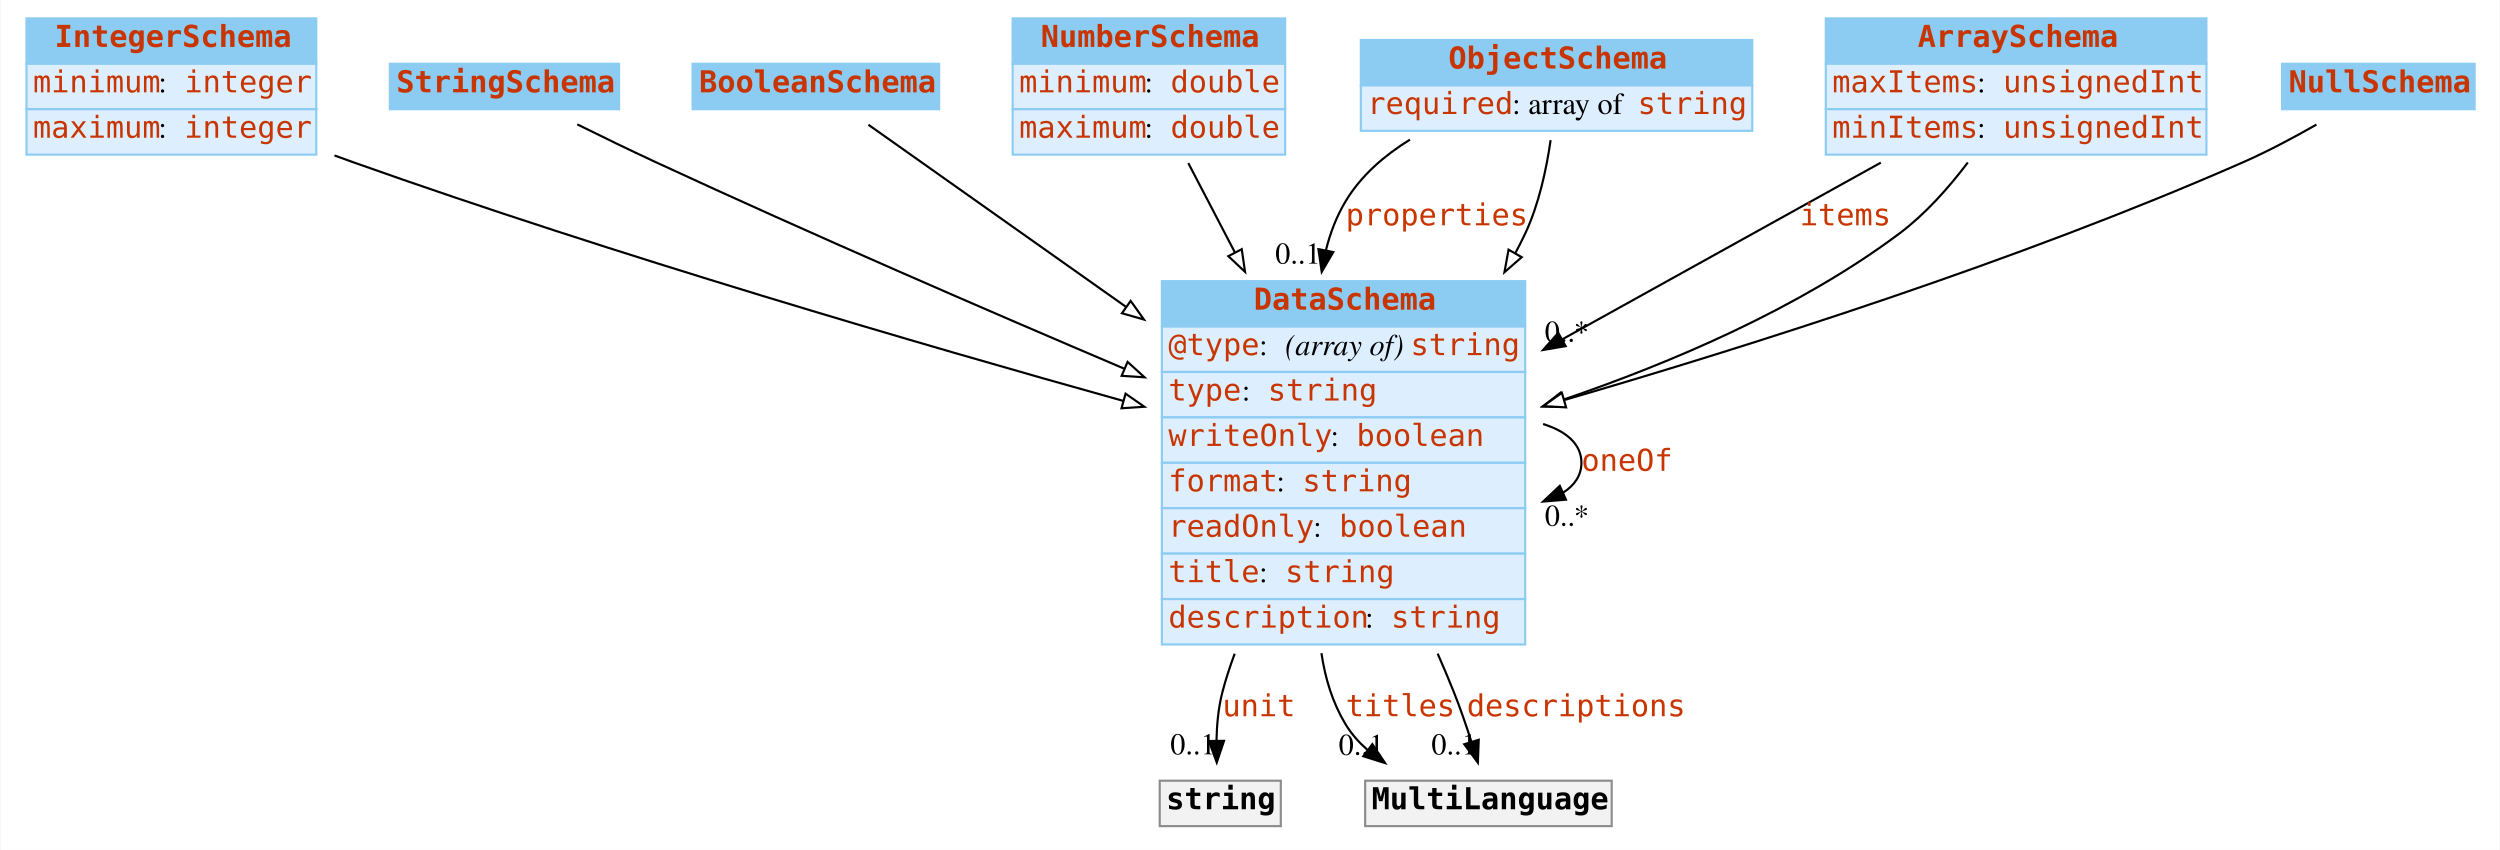
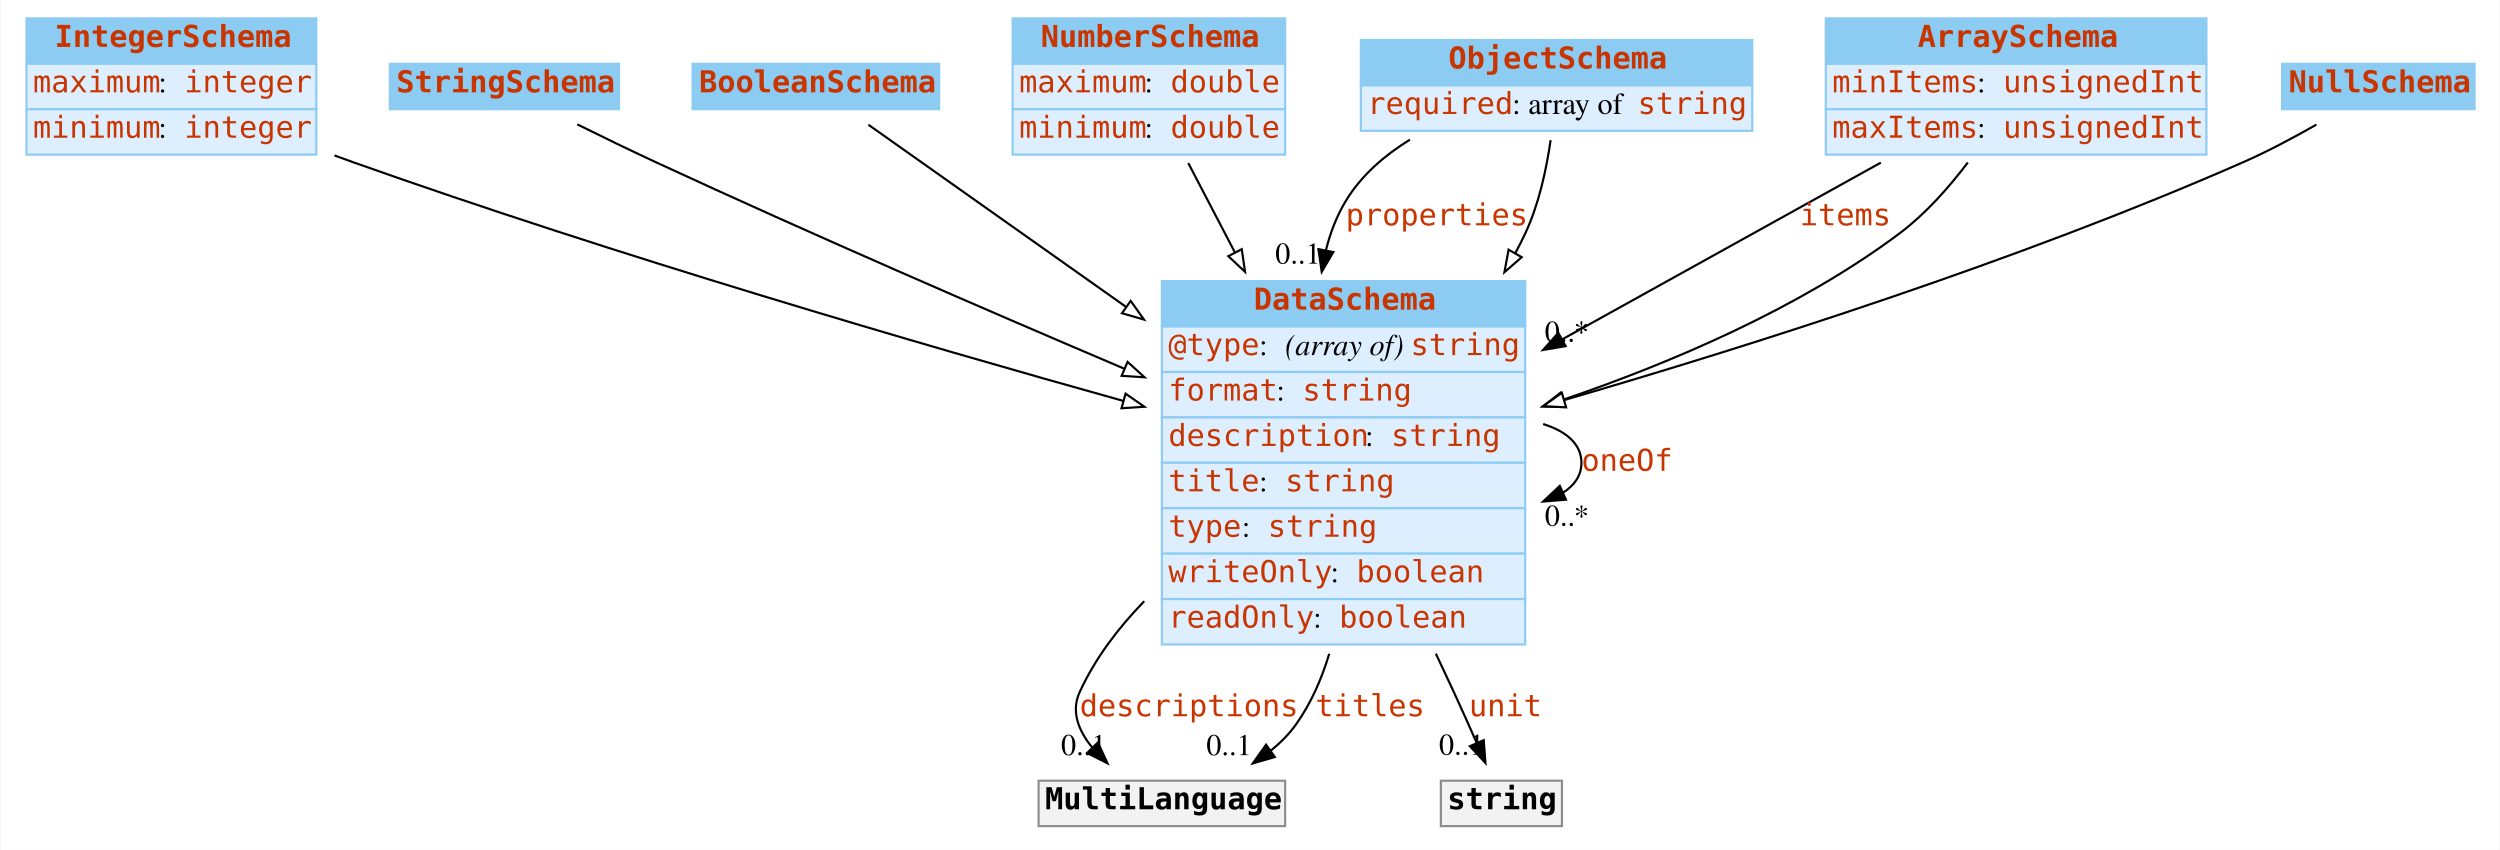
<svg xmlns="http://www.w3.org/2000/svg" width="1156pt" height="393pt" viewBox="0.00 0.00 1155.50 393.00">
  <g id="graph0" class="graph" transform="scale(1 1) rotate(0) translate(4 389)">
    <polygon fill="white" stroke="none" points="-4,4 -4,-389 1151.5,-389 1151.5,4 -4,4" />
    <g id="node1" class="node">
      <polygon fill="#8ccbf2" stroke="none" points="8,-359.5 8,-380.5 142,-380.5 142,-359.5 8,-359.5" />
      <polygon fill="none" stroke="#8ccbf2" points="8,-359.5 8,-380.5 142,-380.5 142,-359.5 8,-359.5" />
      <text text-anchor="start" x="21" y="-367.3" font-family="mono" font-weight="bold" font-size="14.00" fill="#c83500">IntegerSchema</text>
      <polygon fill="#ddeeff" stroke="none" points="8,-338.5 8,-359.5 142,-359.5 142,-338.5 8,-338.5" />
      <polygon fill="none" stroke="#8ccbf2" points="8,-338.5 8,-359.5 142,-359.5 142,-338.5 8,-338.5" />
-       <text text-anchor="start" x="11" y="-346.3" font-family="mono" font-size="14.00" fill="#c83500">minimum</text>
+       <text text-anchor="start" x="11" y="-346.3" font-family="mono" font-size="14.00" fill="#c83500">maximum</text>
      <text text-anchor="start" x="69" y="-346.3" font-family="Times,serif" font-size="14.00"> : </text>
      <text text-anchor="start" x="81" y="-346.3" font-family="mono" font-size="14.00" fill="#c83500">integer</text>
      <polygon fill="#ddeeff" stroke="none" points="8,-317.5 8,-338.5 142,-338.5 142,-317.5 8,-317.5" />
      <polygon fill="none" stroke="#8ccbf2" points="8,-317.5 8,-338.5 142,-338.5 142,-317.5 8,-317.5" />
-       <text text-anchor="start" x="11" y="-325.3" font-family="mono" font-size="14.00" fill="#c83500">maximum</text>
+       <text text-anchor="start" x="11" y="-325.3" font-family="mono" font-size="14.00" fill="#c83500">minimum</text>
      <text text-anchor="start" x="69" y="-325.3" font-family="Times,serif" font-size="14.00"> : </text>
      <text text-anchor="start" x="81" y="-325.3" font-family="mono" font-size="14.00" fill="#c83500">integer</text>
    </g>
    <g id="node8" class="node">
      <polygon fill="#8ccbf2" stroke="none" points="533,-238 533,-259 701,-259 701,-238 533,-238" />
      <polygon fill="none" stroke="#8ccbf2" points="533,-238 533,-259 701,-259 701,-238 533,-238" />
      <text text-anchor="start" x="575.5" y="-245.8" font-family="mono" font-weight="bold" font-size="14.00" fill="#c83500">DataSchema</text>
      <polygon fill="#ddeeff" stroke="none" points="533,-217 533,-238 701,-238 701,-217 533,-217" />
      <polygon fill="none" stroke="#8ccbf2" points="533,-217 533,-238 701,-238 701,-217 533,-217" />
      <text text-anchor="start" x="536" y="-224.8" font-family="mono" font-size="14.00" fill="#c83500">@type</text>
      <text text-anchor="start" x="578" y="-224.8" font-family="Times,serif" font-size="14.00"> : </text>
      <text text-anchor="start" x="590" y="-224.8" font-family="Times,serif" font-style="italic" font-size="14.00">(array of) </text>
      <text text-anchor="start" x="648" y="-224.8" font-family="mono" font-size="14.00" fill="#c83500">string</text>
      <polygon fill="#ddeeff" stroke="none" points="533,-196 533,-217 701,-217 701,-196 533,-196" />
      <polygon fill="none" stroke="#8ccbf2" points="533,-196 533,-217 701,-217 701,-196 533,-196" />
-       <text text-anchor="start" x="536" y="-203.8" font-family="mono" font-size="14.00" fill="#c83500">type</text>
-       <text text-anchor="start" x="570" y="-203.8" font-family="Times,serif" font-size="14.00"> : </text>
-       <text text-anchor="start" x="582" y="-203.8" font-family="mono" font-size="14.00" fill="#c83500">string</text>
+       <text text-anchor="start" x="536" y="-203.8" font-family="mono" font-size="14.00" fill="#c83500">format</text>
+       <text text-anchor="start" x="586" y="-203.8" font-family="Times,serif" font-size="14.00"> : </text>
+       <text text-anchor="start" x="598" y="-203.8" font-family="mono" font-size="14.00" fill="#c83500">string</text>
      <polygon fill="#ddeeff" stroke="none" points="533,-175 533,-196 701,-196 701,-175 533,-175" />
      <polygon fill="none" stroke="#8ccbf2" points="533,-175 533,-196 701,-196 701,-175 533,-175" />
-       <text text-anchor="start" x="536" y="-182.8" font-family="mono" font-size="14.00" fill="#c83500">writeOnly</text>
-       <text text-anchor="start" x="611" y="-182.8" font-family="Times,serif" font-size="14.00"> : </text>
-       <text text-anchor="start" x="623" y="-182.8" font-family="mono" font-size="14.00" fill="#c83500">boolean</text>
+       <text text-anchor="start" x="536" y="-182.8" font-family="mono" font-size="14.00" fill="#c83500">description</text>
+       <text text-anchor="start" x="627" y="-182.8" font-family="Times,serif" font-size="14.00"> : </text>
+       <text text-anchor="start" x="639" y="-182.8" font-family="mono" font-size="14.00" fill="#c83500">string</text>
      <polygon fill="#ddeeff" stroke="none" points="533,-154 533,-175 701,-175 701,-154 533,-154" />
      <polygon fill="none" stroke="#8ccbf2" points="533,-154 533,-175 701,-175 701,-154 533,-154" />
-       <text text-anchor="start" x="536" y="-161.8" font-family="mono" font-size="14.00" fill="#c83500">format</text>
-       <text text-anchor="start" x="586" y="-161.8" font-family="Times,serif" font-size="14.00"> : </text>
-       <text text-anchor="start" x="598" y="-161.8" font-family="mono" font-size="14.00" fill="#c83500">string</text>
+       <text text-anchor="start" x="536" y="-161.8" font-family="mono" font-size="14.00" fill="#c83500">title</text>
+       <text text-anchor="start" x="578" y="-161.8" font-family="Times,serif" font-size="14.00"> : </text>
+       <text text-anchor="start" x="590" y="-161.8" font-family="mono" font-size="14.00" fill="#c83500">string</text>
      <polygon fill="#ddeeff" stroke="none" points="533,-133 533,-154 701,-154 701,-133 533,-133" />
      <polygon fill="none" stroke="#8ccbf2" points="533,-133 533,-154 701,-154 701,-133 533,-133" />
-       <text text-anchor="start" x="536" y="-140.8" font-family="mono" font-size="14.00" fill="#c83500">readOnly</text>
-       <text text-anchor="start" x="603" y="-140.8" font-family="Times,serif" font-size="14.00"> : </text>
-       <text text-anchor="start" x="615" y="-140.8" font-family="mono" font-size="14.00" fill="#c83500">boolean</text>
+       <text text-anchor="start" x="536" y="-140.8" font-family="mono" font-size="14.00" fill="#c83500">type</text>
+       <text text-anchor="start" x="570" y="-140.8" font-family="Times,serif" font-size="14.00"> : </text>
+       <text text-anchor="start" x="582" y="-140.8" font-family="mono" font-size="14.00" fill="#c83500">string</text>
      <polygon fill="#ddeeff" stroke="none" points="533,-112 533,-133 701,-133 701,-112 533,-112" />
      <polygon fill="none" stroke="#8ccbf2" points="533,-112 533,-133 701,-133 701,-112 533,-112" />
-       <text text-anchor="start" x="536" y="-119.8" font-family="mono" font-size="14.00" fill="#c83500">title</text>
-       <text text-anchor="start" x="578" y="-119.8" font-family="Times,serif" font-size="14.00"> : </text>
-       <text text-anchor="start" x="590" y="-119.8" font-family="mono" font-size="14.00" fill="#c83500">string</text>
+       <text text-anchor="start" x="536" y="-119.8" font-family="mono" font-size="14.00" fill="#c83500">writeOnly</text>
+       <text text-anchor="start" x="611" y="-119.8" font-family="Times,serif" font-size="14.00"> : </text>
+       <text text-anchor="start" x="623" y="-119.8" font-family="mono" font-size="14.00" fill="#c83500">boolean</text>
      <polygon fill="#ddeeff" stroke="none" points="533,-91 533,-112 701,-112 701,-91 533,-91" />
      <polygon fill="none" stroke="#8ccbf2" points="533,-91 533,-112 701,-112 701,-91 533,-91" />
-       <text text-anchor="start" x="536" y="-98.8" font-family="mono" font-size="14.00" fill="#c83500">description</text>
-       <text text-anchor="start" x="627" y="-98.8" font-family="Times,serif" font-size="14.00"> : </text>
-       <text text-anchor="start" x="639" y="-98.8" font-family="mono" font-size="14.00" fill="#c83500">string</text>
+       <text text-anchor="start" x="536" y="-98.8" font-family="mono" font-size="14.00" fill="#c83500">readOnly</text>
+       <text text-anchor="start" x="603" y="-98.8" font-family="Times,serif" font-size="14.00"> : </text>
+       <text text-anchor="start" x="615" y="-98.8" font-family="mono" font-size="14.00" fill="#c83500">boolean</text>
    </g>
-     <g id="edge7" class="edge">
+     <g id="edge10" class="edge">
      <path fill="none" stroke="black" d="M150.423,-317.119C153.311,-316.046 156.177,-315.002 159,-314 279.933,-271.06 421.752,-229.676 515.176,-203.616" />
      <polygon fill="white" stroke="black" points="516.215,-206.961 524.91,-200.908 514.338,-200.217 516.215,-206.961" />
    </g>
    <g id="node2" class="node">
      <polygon fill="#8ccbf2" stroke="none" points="176,-338.5 176,-359.5 282,-359.5 282,-338.5 176,-338.5" />
      <polygon fill="none" stroke="#8ccbf2" points="176,-338.5 176,-359.5 282,-359.5 282,-338.5 176,-338.5" />
      <text text-anchor="start" x="179" y="-346.3" font-family="mono" font-weight="bold" font-size="14.00" fill="#c83500">StringSchema</text>
    </g>
    <g id="edge13" class="edge">
      <path fill="none" stroke="black" d="M262.665,-331.497C274.136,-325.813 287.074,-319.522 299,-314 370.814,-280.745 452.757,-245.242 515.474,-218.575" />
      <polygon fill="white" stroke="black" points="517.141,-221.67 524.977,-214.539 514.405,-215.226 517.141,-221.67" />
    </g>
    <g id="node3" class="node">
      <polygon fill="#8ccbf2" stroke="none" points="316,-338.5 316,-359.5 430,-359.5 430,-338.5 316,-338.5" />
      <polygon fill="none" stroke="#8ccbf2" points="316,-338.5 316,-359.5 430,-359.5 430,-338.5 316,-338.5" />
      <text text-anchor="start" x="319" y="-346.3" font-family="mono" font-weight="bold" font-size="14.00" fill="#c83500">BooleanSchema</text>
    </g>
    <g id="edge11" class="edge">
      <path fill="none" stroke="black" d="M397.288,-331.329C425.145,-311.635 472.619,-278.073 516.324,-247.174" />
      <polygon fill="white" stroke="black" points="518.576,-249.869 524.721,-241.238 514.535,-244.153 518.576,-249.869" />
    </g>
    <g id="node4" class="node">
      <polygon fill="#8ccbf2" stroke="none" points="464,-359.5 464,-380.5 590,-380.5 590,-359.5 464,-359.5" />
      <polygon fill="none" stroke="#8ccbf2" points="464,-359.5 464,-380.5 590,-380.5 590,-359.5 464,-359.5" />
      <text text-anchor="start" x="477" y="-367.3" font-family="mono" font-weight="bold" font-size="14.00" fill="#c83500">NumberSchema</text>
      <polygon fill="#ddeeff" stroke="none" points="464,-338.5 464,-359.5 590,-359.5 590,-338.5 464,-338.5" />
      <polygon fill="none" stroke="#8ccbf2" points="464,-338.5 464,-359.5 590,-359.5 590,-338.5 464,-338.5" />
-       <text text-anchor="start" x="467" y="-346.3" font-family="mono" font-size="14.00" fill="#c83500">minimum</text>
+       <text text-anchor="start" x="467" y="-346.3" font-family="mono" font-size="14.00" fill="#c83500">maximum</text>
      <text text-anchor="start" x="525" y="-346.3" font-family="Times,serif" font-size="14.00"> : </text>
      <text text-anchor="start" x="537" y="-346.3" font-family="mono" font-size="14.00" fill="#c83500">double</text>
      <polygon fill="#ddeeff" stroke="none" points="464,-317.5 464,-338.5 590,-338.5 590,-317.5 464,-317.5" />
      <polygon fill="none" stroke="#8ccbf2" points="464,-317.5 464,-338.5 590,-338.5 590,-317.5 464,-317.5" />
-       <text text-anchor="start" x="467" y="-325.3" font-family="mono" font-size="14.00" fill="#c83500">maximum</text>
+       <text text-anchor="start" x="467" y="-325.3" font-family="mono" font-size="14.00" fill="#c83500">minimum</text>
      <text text-anchor="start" x="525" y="-325.3" font-family="Times,serif" font-size="14.00"> : </text>
      <text text-anchor="start" x="537" y="-325.3" font-family="mono" font-size="14.00" fill="#c83500">double</text>
    </g>
-     <g id="edge10" class="edge">
+     <g id="edge7" class="edge">
      <path fill="none" stroke="black" d="M545.213,-313.592C551.551,-301.445 559.003,-287.161 566.665,-272.476" />
      <polygon fill="white" stroke="black" points="569.931,-273.781 571.454,-263.296 563.725,-270.543 569.931,-273.781" />
    </g>
    <g id="node5" class="node">
      <polygon fill="#8ccbf2" stroke="none" points="625,-349.5 625,-370.5 806,-370.5 806,-349.5 625,-349.5" />
      <polygon fill="none" stroke="#8ccbf2" points="625,-349.5 625,-370.5 806,-370.5 806,-349.5 625,-349.5" />
      <text text-anchor="start" x="665.5" y="-357.3" font-family="mono" font-weight="bold" font-size="14.00" fill="#c83500">ObjectSchema</text>
      <polygon fill="#ddeeff" stroke="none" points="625,-328.5 625,-349.5 806,-349.5 806,-328.5 625,-328.5" />
      <polygon fill="none" stroke="#8ccbf2" points="625,-328.5 625,-349.5 806,-349.5 806,-328.5 625,-328.5" />
      <text text-anchor="start" x="628" y="-336.3" font-family="mono" font-size="14.00" fill="#c83500">required</text>
      <text text-anchor="start" x="695" y="-336.3" font-family="Times,serif" font-size="14.00"> : array of </text>
      <text text-anchor="start" x="753" y="-336.3" font-family="mono" font-size="14.00" fill="#c83500">string</text>
    </g>
    <g id="edge1" class="edge">
      <path fill="none" stroke="black" d="M647.716,-324.433C635.888,-317.136 625.106,-307.814 618,-296 613.763,-288.956 610.808,-281.232 608.841,-273.206" />
      <polygon fill="black" stroke="black" points="612.257,-272.439 606.912,-263.291 605.386,-273.776 612.257,-272.439" />
      <text text-anchor="start" x="618" y="-284.8" font-family="mono" font-size="14.00" fill="#c83500">properties</text>
      <text text-anchor="middle" x="595.912" y="-267.091" font-family="Times,serif" font-size="14.00">0..1</text>
    </g>
-     <g id="edge8" class="edge">
+     <g id="edge9" class="edge">
      <path fill="none" stroke="black" d="M712.756,-324.198C710.854,-310.948 707.367,-294.538 701,-281 699.584,-277.99 698.066,-274.989 696.46,-272.007" />
      <polygon fill="white" stroke="black" points="699.39,-270.079 691.4,-263.122 693.308,-273.543 699.39,-270.079" />
    </g>
    <g id="node6" class="node">
      <polygon fill="#8ccbf2" stroke="none" points="840,-359.5 840,-380.5 1016,-380.5 1016,-359.5 840,-359.5" />
      <polygon fill="none" stroke="#8ccbf2" points="840,-359.5 840,-380.5 1016,-380.5 1016,-359.5 840,-359.5" />
      <text text-anchor="start" x="882.5" y="-367.3" font-family="mono" font-weight="bold" font-size="14.00" fill="#c83500">ArraySchema</text>
      <polygon fill="#ddeeff" stroke="none" points="840,-338.5 840,-359.5 1016,-359.5 1016,-338.5 840,-338.5" />
      <polygon fill="none" stroke="#8ccbf2" points="840,-338.5 840,-359.5 1016,-359.5 1016,-338.5 840,-338.5" />
-       <text text-anchor="start" x="843" y="-346.3" font-family="mono" font-size="14.00" fill="#c83500">maxItems</text>
+       <text text-anchor="start" x="843" y="-346.3" font-family="mono" font-size="14.00" fill="#c83500">minItems</text>
      <text text-anchor="start" x="910" y="-346.3" font-family="Times,serif" font-size="14.00"> : </text>
      <text text-anchor="start" x="922" y="-346.3" font-family="mono" font-size="14.00" fill="#c83500">unsignedInt</text>
      <polygon fill="#ddeeff" stroke="none" points="840,-317.5 840,-338.5 1016,-338.5 1016,-317.5 840,-317.5" />
      <polygon fill="none" stroke="#8ccbf2" points="840,-317.5 840,-338.5 1016,-338.5 1016,-317.5 840,-317.5" />
-       <text text-anchor="start" x="843" y="-325.3" font-family="mono" font-size="14.00" fill="#c83500">minItems</text>
+       <text text-anchor="start" x="843" y="-325.3" font-family="mono" font-size="14.00" fill="#c83500">maxItems</text>
      <text text-anchor="start" x="910" y="-325.3" font-family="Times,serif" font-size="14.00"> : </text>
      <text text-anchor="start" x="922" y="-325.3" font-family="mono" font-size="14.00" fill="#c83500">unsignedInt</text>
    </g>
    <g id="edge2" class="edge">
      <path fill="none" stroke="black" d="M865.439,-313.8C823.275,-290.413 766.712,-259.04 718.209,-232.137" />
      <polygon fill="black" stroke="black" points="719.694,-228.958 709.251,-227.168 716.298,-235.079 719.694,-228.958" />
      <text text-anchor="start" x="828" y="-284.8" font-family="mono" font-size="14.00" fill="#c83500">items</text>
      <text text-anchor="middle" x="720.251" y="-230.968" font-family="Times,serif" font-size="14.00">0..*</text>
    </g>
-     <g id="edge9" class="edge">
+     <g id="edge8" class="edge">
      <path fill="none" stroke="black" d="M905.672,-313.863C896.889,-302.251 886.02,-289.986 874,-281 827.761,-246.432 768.529,-221.225 718.585,-204.187" />
      <polygon fill="white" stroke="black" points="719.644,-200.851 709.05,-200.995 717.421,-207.489 719.644,-200.851" />
    </g>
    <g id="node7" class="node">
      <polygon fill="#8ccbf2" stroke="none" points="1051,-338.5 1051,-359.5 1140,-359.5 1140,-338.5 1051,-338.5" />
      <polygon fill="none" stroke="#8ccbf2" points="1051,-338.5 1051,-359.5 1140,-359.5 1140,-338.5 1051,-338.5" />
      <text text-anchor="start" x="1054" y="-346.3" font-family="mono" font-weight="bold" font-size="14.00" fill="#c83500">NullSchema</text>
    </g>
    <g id="edge12" class="edge">
      <path fill="none" stroke="black" d="M1066.86,-331.378C1056.44,-325.431 1044.39,-319.005 1033,-314 928.862,-268.237 804.495,-228.863 719.033,-204.022" />
      <polygon fill="white" stroke="black" points="719.907,-200.631 709.328,-201.215 717.962,-207.356 719.907,-200.631" />
    </g>
-     <g id="edge6" class="edge">
+     <g id="edge5" class="edge">
      <path fill="none" stroke="black" d="M709.282,-192.923C720.016,-189.615 727,-183.641 727,-175 727,-169.195 723.848,-164.593 718.523,-161.195" />
      <polygon fill="black" stroke="black" points="719.841,-157.95 709.282,-157.077 716.992,-164.344 719.841,-157.95" />
      <text text-anchor="start" x="727" y="-171.3" font-family="mono" font-size="14.00" fill="#c83500">oneOf</text>
      <text text-anchor="middle" x="720.282" y="-145.877" font-family="Times,serif" font-size="14.00">0..*</text>
    </g>
    <g id="node9" class="node">
-       <polygon fill="#f2f2f2" stroke="none" points="532,-7 532,-28 588,-28 588,-7 532,-7" />
-       <polygon fill="none" stroke="#8c8c8c" points="532,-7 532,-28 588,-28 588,-7 532,-7" />
-       <text text-anchor="start" x="535" y="-14.8" font-family="mono" font-weight="bold" font-size="14.00">string</text>
+       <polygon fill="#f2f2f2" stroke="none" points="476,-7 476,-28 590,-28 590,-7 476,-7" />
+       <polygon fill="none" stroke="#8c8c8c" points="476,-7 476,-28 590,-28 590,-7 476,-7" />
+       <text text-anchor="start" x="479" y="-14.8" font-family="mono" font-weight="bold" font-size="14.00">MultiLanguage</text>
    </g>
    <g id="edge3" class="edge">
-       <path fill="none" stroke="black" d="M566.67,-86.712C564.464,-80.83 562.537,-74.898 561,-69 559.125,-61.805 558.392,-53.828 558.248,-46.398" />
-       <polygon fill="black" stroke="black" points="561.747,-46.441 558.377,-36.396 554.748,-46.35 561.747,-46.441" />
-       <text text-anchor="start" x="561" y="-57.8" font-family="mono" font-size="14.00" fill="#c83500">unit</text>
-       <text text-anchor="middle" x="547.377" y="-40.196" font-family="Times,serif" font-size="14.00">0..1</text>
+       <path fill="none" stroke="black" d="M524.851,-111.014C512.754,-98.566 502.107,-84.494 495,-69 490.875,-60.007 494.449,-51.106 500.783,-43.363" />
+       <polygon fill="black" stroke="black" points="503.423,-45.668 507.854,-36.045 498.388,-40.804 503.423,-45.668" />
+       <text text-anchor="start" x="495" y="-57.8" font-family="mono" font-size="14.00" fill="#c83500">descriptions</text>
+       <text text-anchor="middle" x="496.854" y="-39.845" font-family="Times,serif" font-size="14.00">0..1</text>
+     </g>
+     <g id="edge4" class="edge">
+       <path fill="none" stroke="black" d="M610.394,-86.712C606.895,-75.035 601.944,-63.746 595,-54 591.772,-49.47 587.763,-45.451 583.348,-41.904" />
+       <polygon fill="black" stroke="black" points="585.225,-38.944 575.042,-36.019 581.178,-44.656 585.225,-38.944" />
+       <text text-anchor="start" x="604" y="-57.8" font-family="mono" font-size="14.00" fill="#c83500">titles</text>
+       <text text-anchor="middle" x="564.042" y="-39.819" font-family="Times,serif" font-size="14.00">0..1</text>
    </g>
    <g id="node10" class="node">
-       <polygon fill="#f2f2f2" stroke="none" points="627,-7 627,-28 741,-28 741,-7 627,-7" />
-       <polygon fill="none" stroke="#8c8c8c" points="627,-7 627,-28 741,-28 741,-7 627,-7" />
-       <text text-anchor="start" x="630" y="-14.8" font-family="mono" font-weight="bold" font-size="14.00">MultiLanguage</text>
+       <polygon fill="#f2f2f2" stroke="none" points="662,-7 662,-28 718,-28 718,-7 662,-7" />
+       <polygon fill="none" stroke="#8c8c8c" points="662,-7 662,-28 718,-28 718,-7 662,-7" />
+       <text text-anchor="start" x="665" y="-14.8" font-family="mono" font-weight="bold" font-size="14.00">string</text>
    </g>
-     <g id="edge4" class="edge">
-       <path fill="none" stroke="black" d="M606.788,-86.974C608.49,-75.324 611.944,-63.972 618,-54 620.708,-49.541 624.194,-45.62 628.146,-42.177" />
-       <polygon fill="black" stroke="black" points="630.325,-44.919 636.241,-36.13 626.135,-39.31 630.325,-44.919" />
-       <text text-anchor="start" x="618" y="-57.8" font-family="mono" font-size="14.00" fill="#c83500">titles</text>
-       <text text-anchor="middle" x="625.241" y="-39.93" font-family="Times,serif" font-size="14.00">0..1</text>
-     </g>
-     <g id="edge5" class="edge">
-       <path fill="none" stroke="black" d="M660.525,-86.761C663.146,-80.791 665.664,-74.832 668,-69 670.935,-61.671 673.716,-53.577 676.111,-46.075" />
-       <polygon fill="black" stroke="black" points="679.511,-46.926 679.115,-36.339 672.822,-44.862 679.511,-46.926" />
-       <text text-anchor="start" x="674" y="-57.8" font-family="mono" font-size="14.00" fill="#c83500">descriptions</text>
-       <text text-anchor="middle" x="668.115" y="-40.139" font-family="Times,serif" font-size="14.00">0..1</text>
+     <g id="edge6" class="edge">
+       <path fill="none" stroke="black" d="M659.689,-86.745C662.527,-80.751 665.32,-74.794 668,-69 671.528,-61.375 675.249,-53.039 678.607,-45.398" />
+       <polygon fill="black" stroke="black" points="681.83,-46.761 682.624,-36.196 675.415,-43.96 681.83,-46.761" />
+       <text text-anchor="start" x="675" y="-57.8" font-family="mono" font-size="14.00" fill="#c83500">unit</text>
+       <text text-anchor="middle" x="671.624" y="-39.996" font-family="Times,serif" font-size="14.00">0..1</text>
    </g>
  </g>
</svg>
